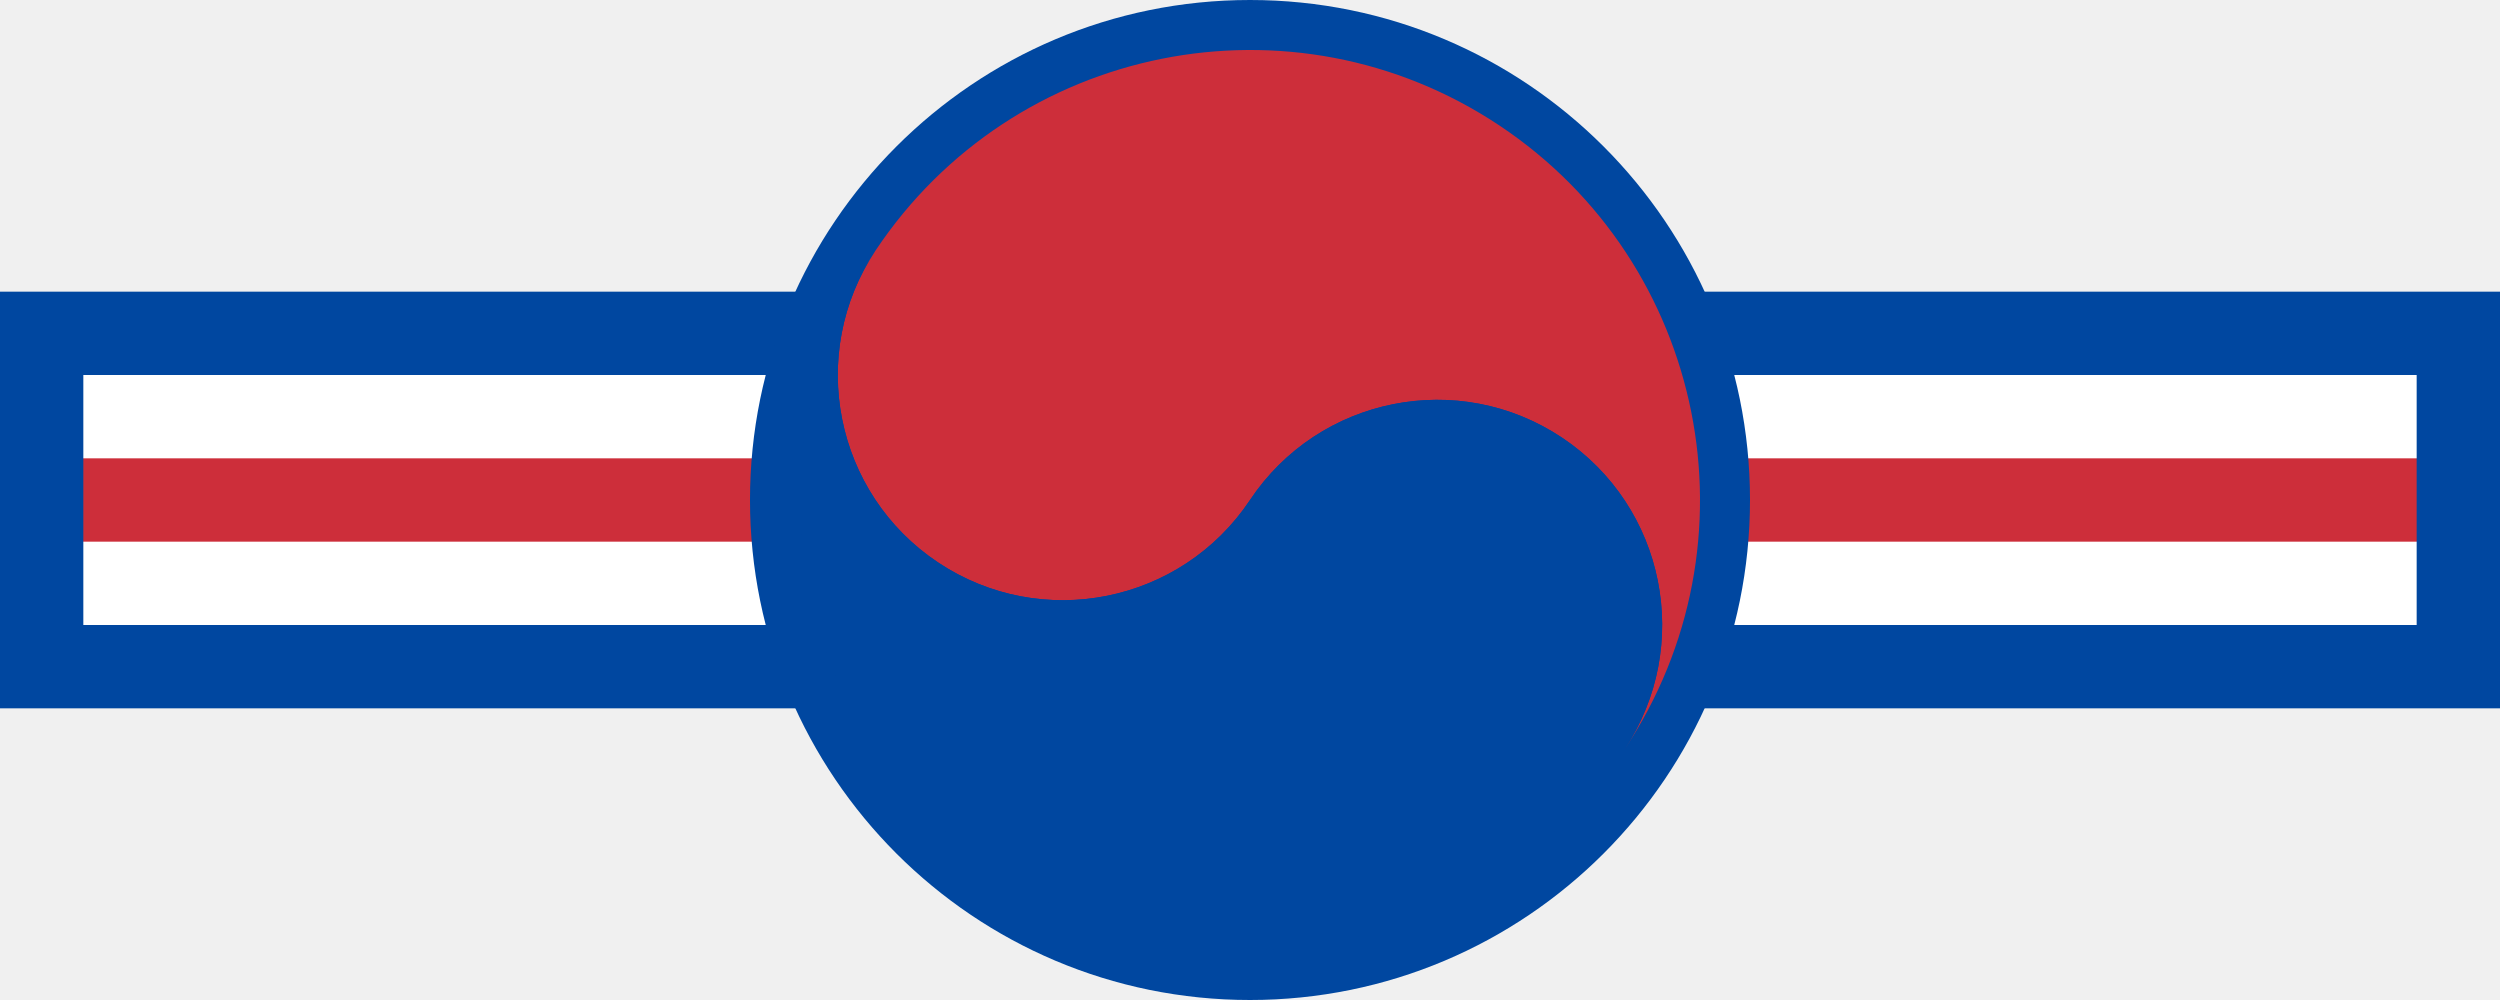
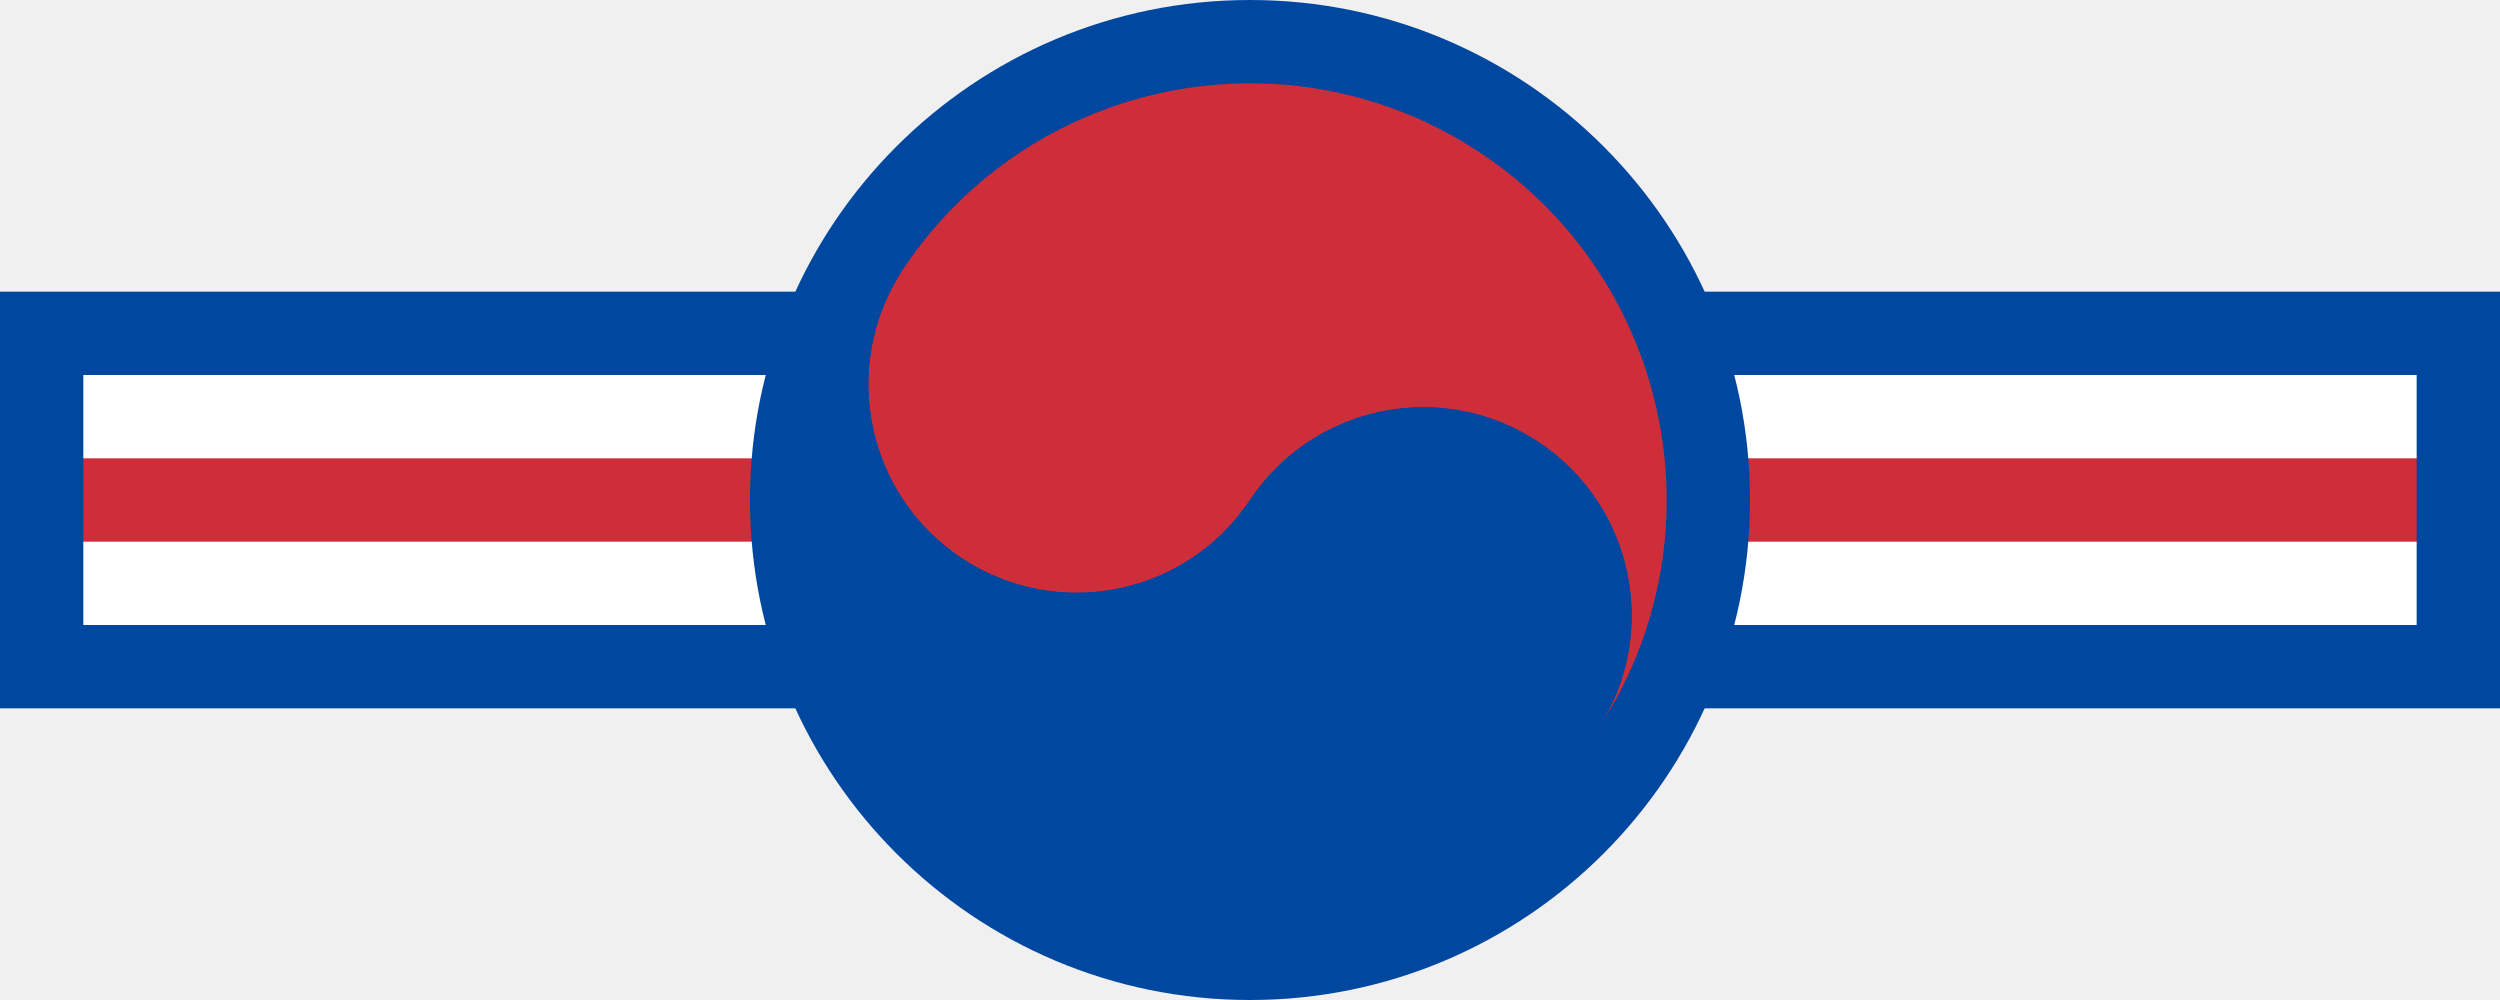
<svg xmlns="http://www.w3.org/2000/svg" width="3000" height="1200" viewBox="0 0 793.75 317.5" version="1.1" id="svg8">
  <defs id="defs2" />
  <g id="layer1" transform="translate(43.25142,-418.419)">
    <g id="g1364">
      <path style="fill:#ffffff;fill-opacity:1;stroke:none;stroke-width:0.407px;stroke-linecap:butt;stroke-linejoin:miter;stroke-opacity:1" d="M -30.022,524.252 V 630.086 H 737.269 V 524.252 Z" id="path2" />
      <path style="fill:#cd2e3a;fill-opacity:1;stroke:none;stroke-width:0.407px;stroke-linecap:butt;stroke-linejoin:miter;stroke-opacity:1" d="M -30.022,590.398 H 737.269 V 563.94 H -30.022 Z" id="path12" />
      <path style="fill:#0047a0;fill-opacity:1;stroke:none;stroke-width:0.407px;stroke-linecap:butt;stroke-linejoin:miter;stroke-opacity:1" d="M -16.793,616.857 H 724.04 l 2e-5,-79.375 H -16.793 Z M -43.251,511.023 H 750.499 l -3e-5,132.292 H -43.251 Z" id="path9" />
      <circle style="fill:#0047a0;stroke:none;stroke-width:0.213;stroke-linecap:round;stroke-linejoin:round;stroke-miterlimit:3.9;fill-opacity:1" id="path1" cx="353.624" cy="577.169" r="158.75" />
-       <g id="g870" transform="matrix(1.2,0,0,1.2,48.38518,-67.7176)">
+       <g id="g870" transform="matrix(1.111111,0,0,1.111111,70.99541,-19.94825)">
        <path id="circle819" d="m 336.912,520.896 c -27.353,-18.236 -64.311,-10.844 -82.546,16.509 -18.236,27.353 -55.193,34.745 -82.546,16.509 -27.353,-18.236 -34.745,-55.193 -16.509,-82.546 36.471,-54.707 110.386,-69.49 165.092,-33.019 54.707,36.471 69.49,110.386 33.019,165.092 18.236,-27.353 10.844,-64.311 -16.509,-82.546 z" style="opacity:1;fill:#cd2e3a;fill-opacity:1;fill-rule:evenodd;stroke:none;stroke-width:0.116;stroke-linecap:round;stroke-linejoin:round;stroke-miterlimit:4;stroke-dasharray:none;stroke-dashoffset:0;stroke-opacity:1" />
        <path style="opacity:1;fill:#0047a0;fill-opacity:1;fill-rule:evenodd;stroke:none;stroke-width:0.116;stroke-linecap:round;stroke-linejoin:round;stroke-miterlimit:4;stroke-dasharray:none;stroke-dashoffset:0;stroke-opacity:1" d="m 171.819,553.915 c 27.353,18.236 64.311,10.844 82.546,-16.509 18.236,-27.353 55.193,-34.745 82.546,-16.509 27.353,18.236 34.745,55.193 16.509,82.546 -36.471,54.707 -110.386,69.49 -165.092,33.019 -54.707,-36.471 -69.49,-110.386 -33.019,-165.092 -18.236,27.353 -10.844,64.311 16.509,82.546 z" id="path826" />
      </g>
    </g>
  </g>
</svg>
